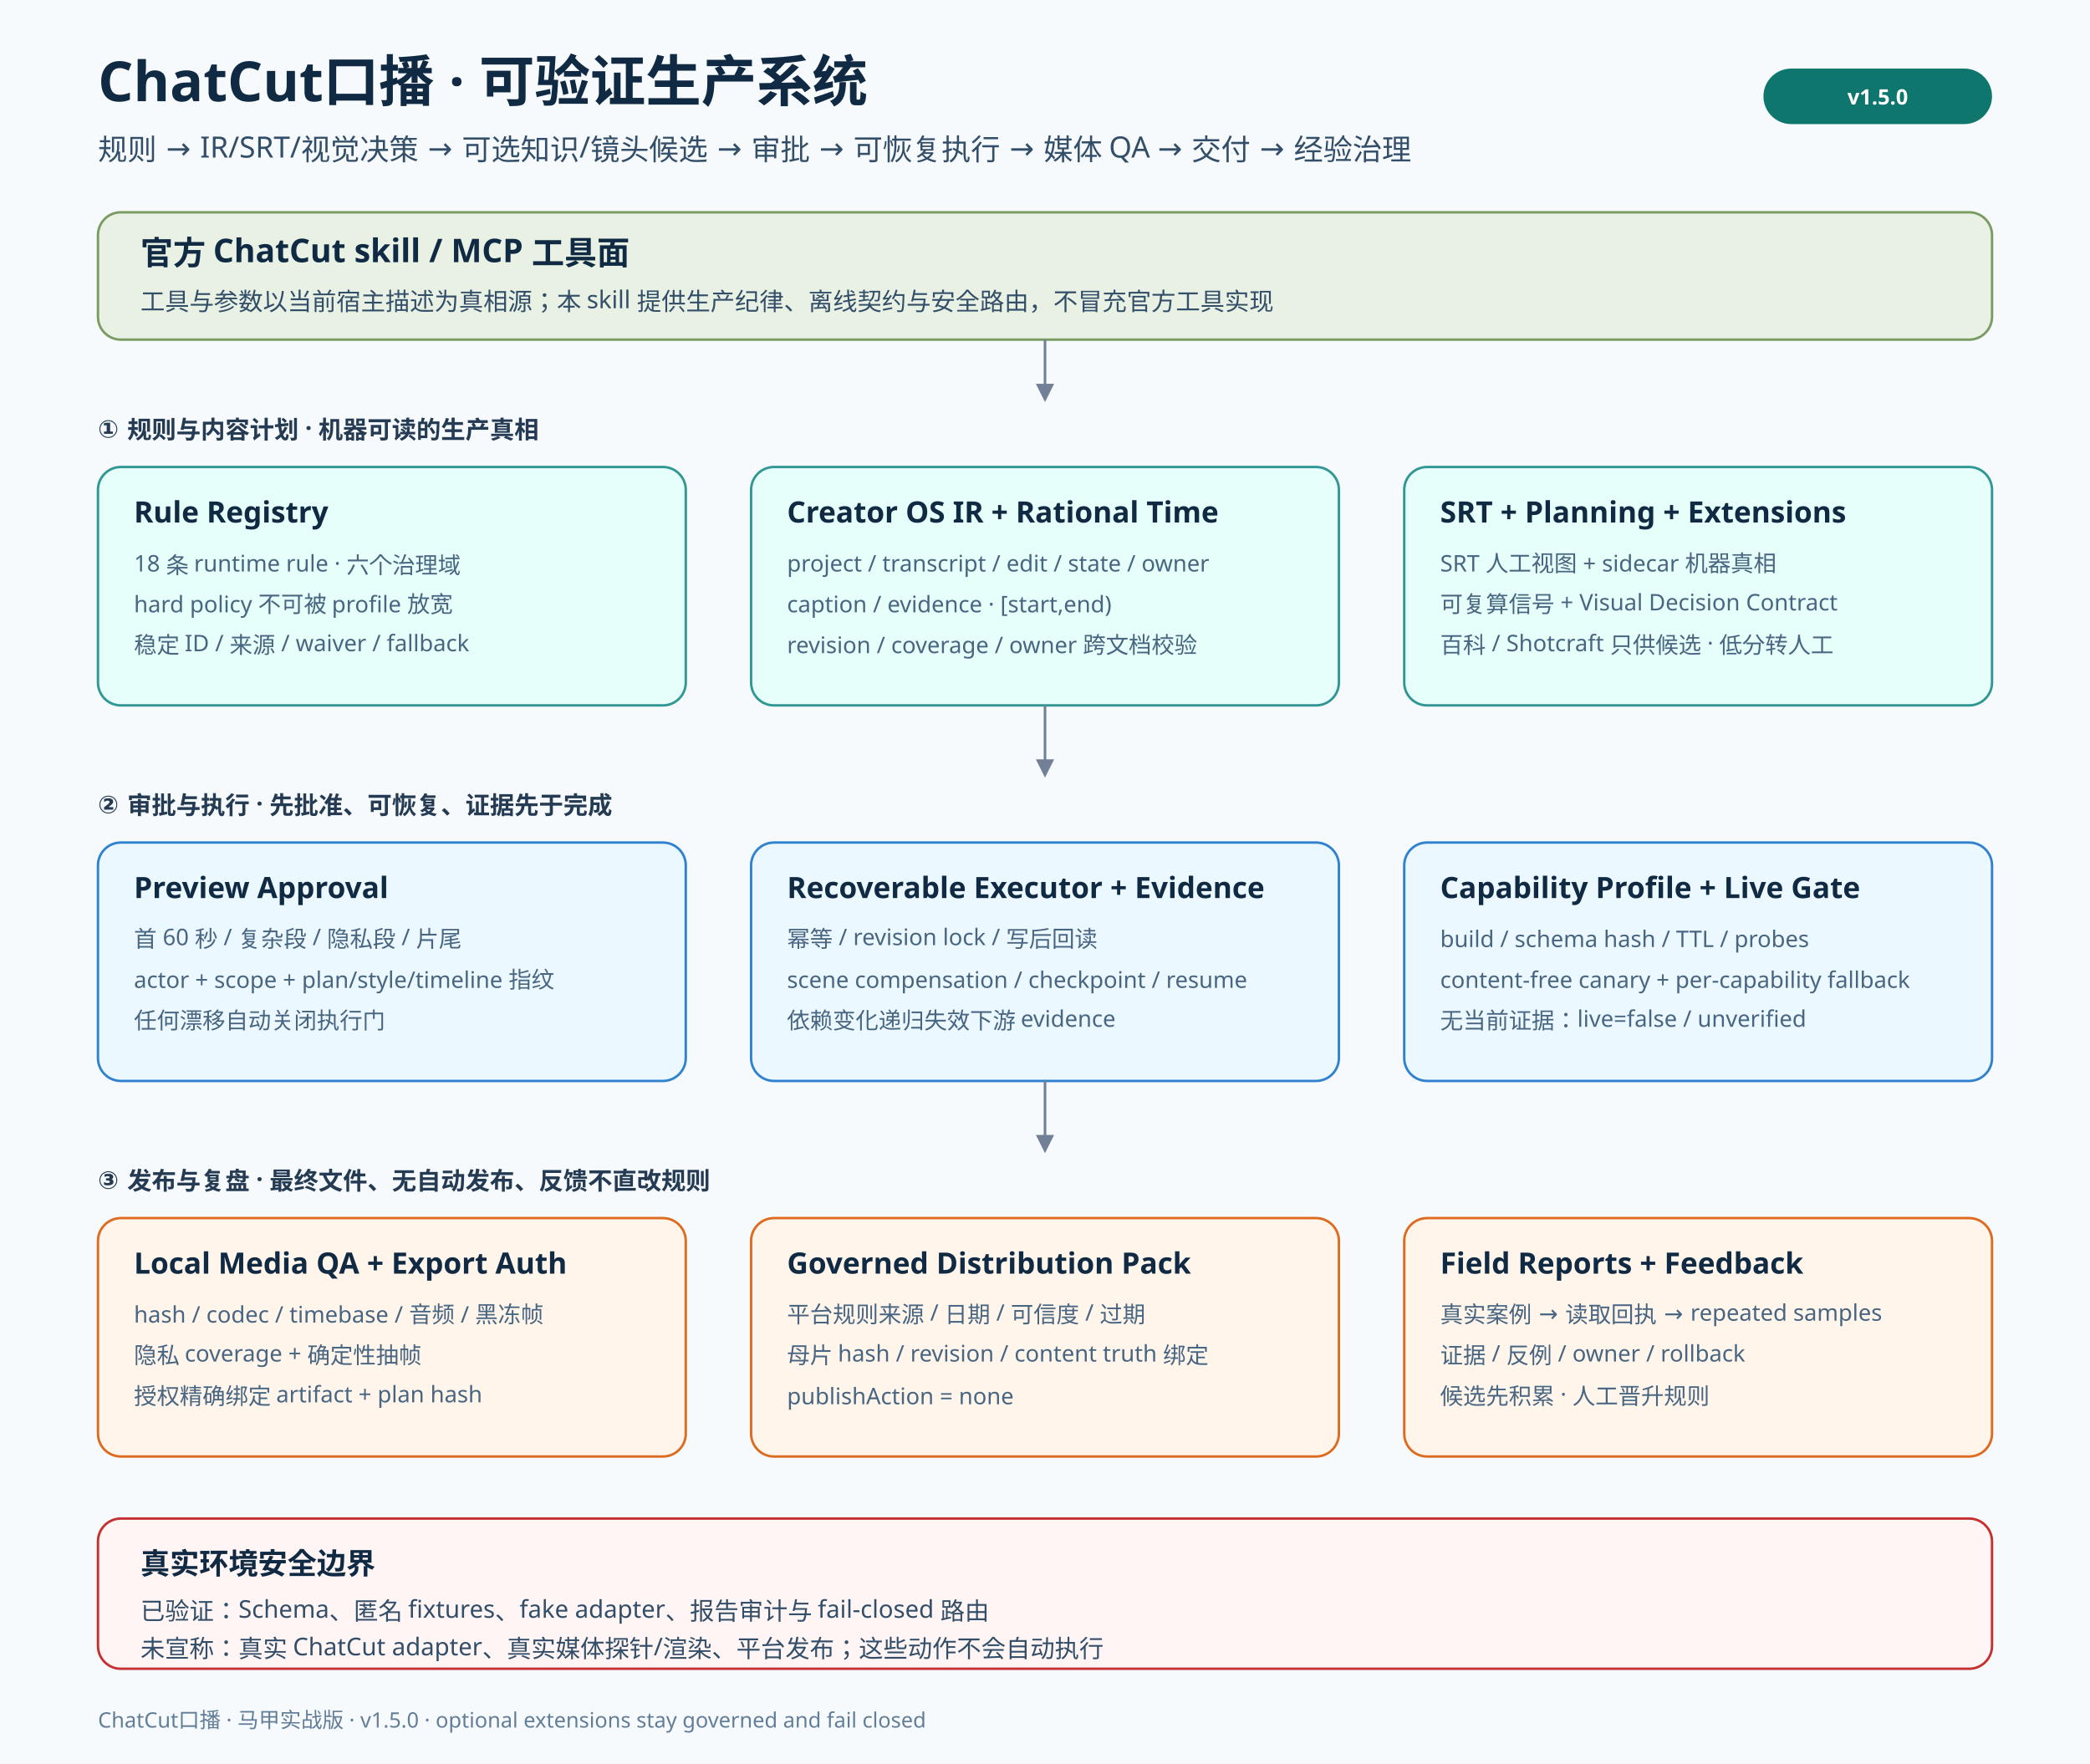
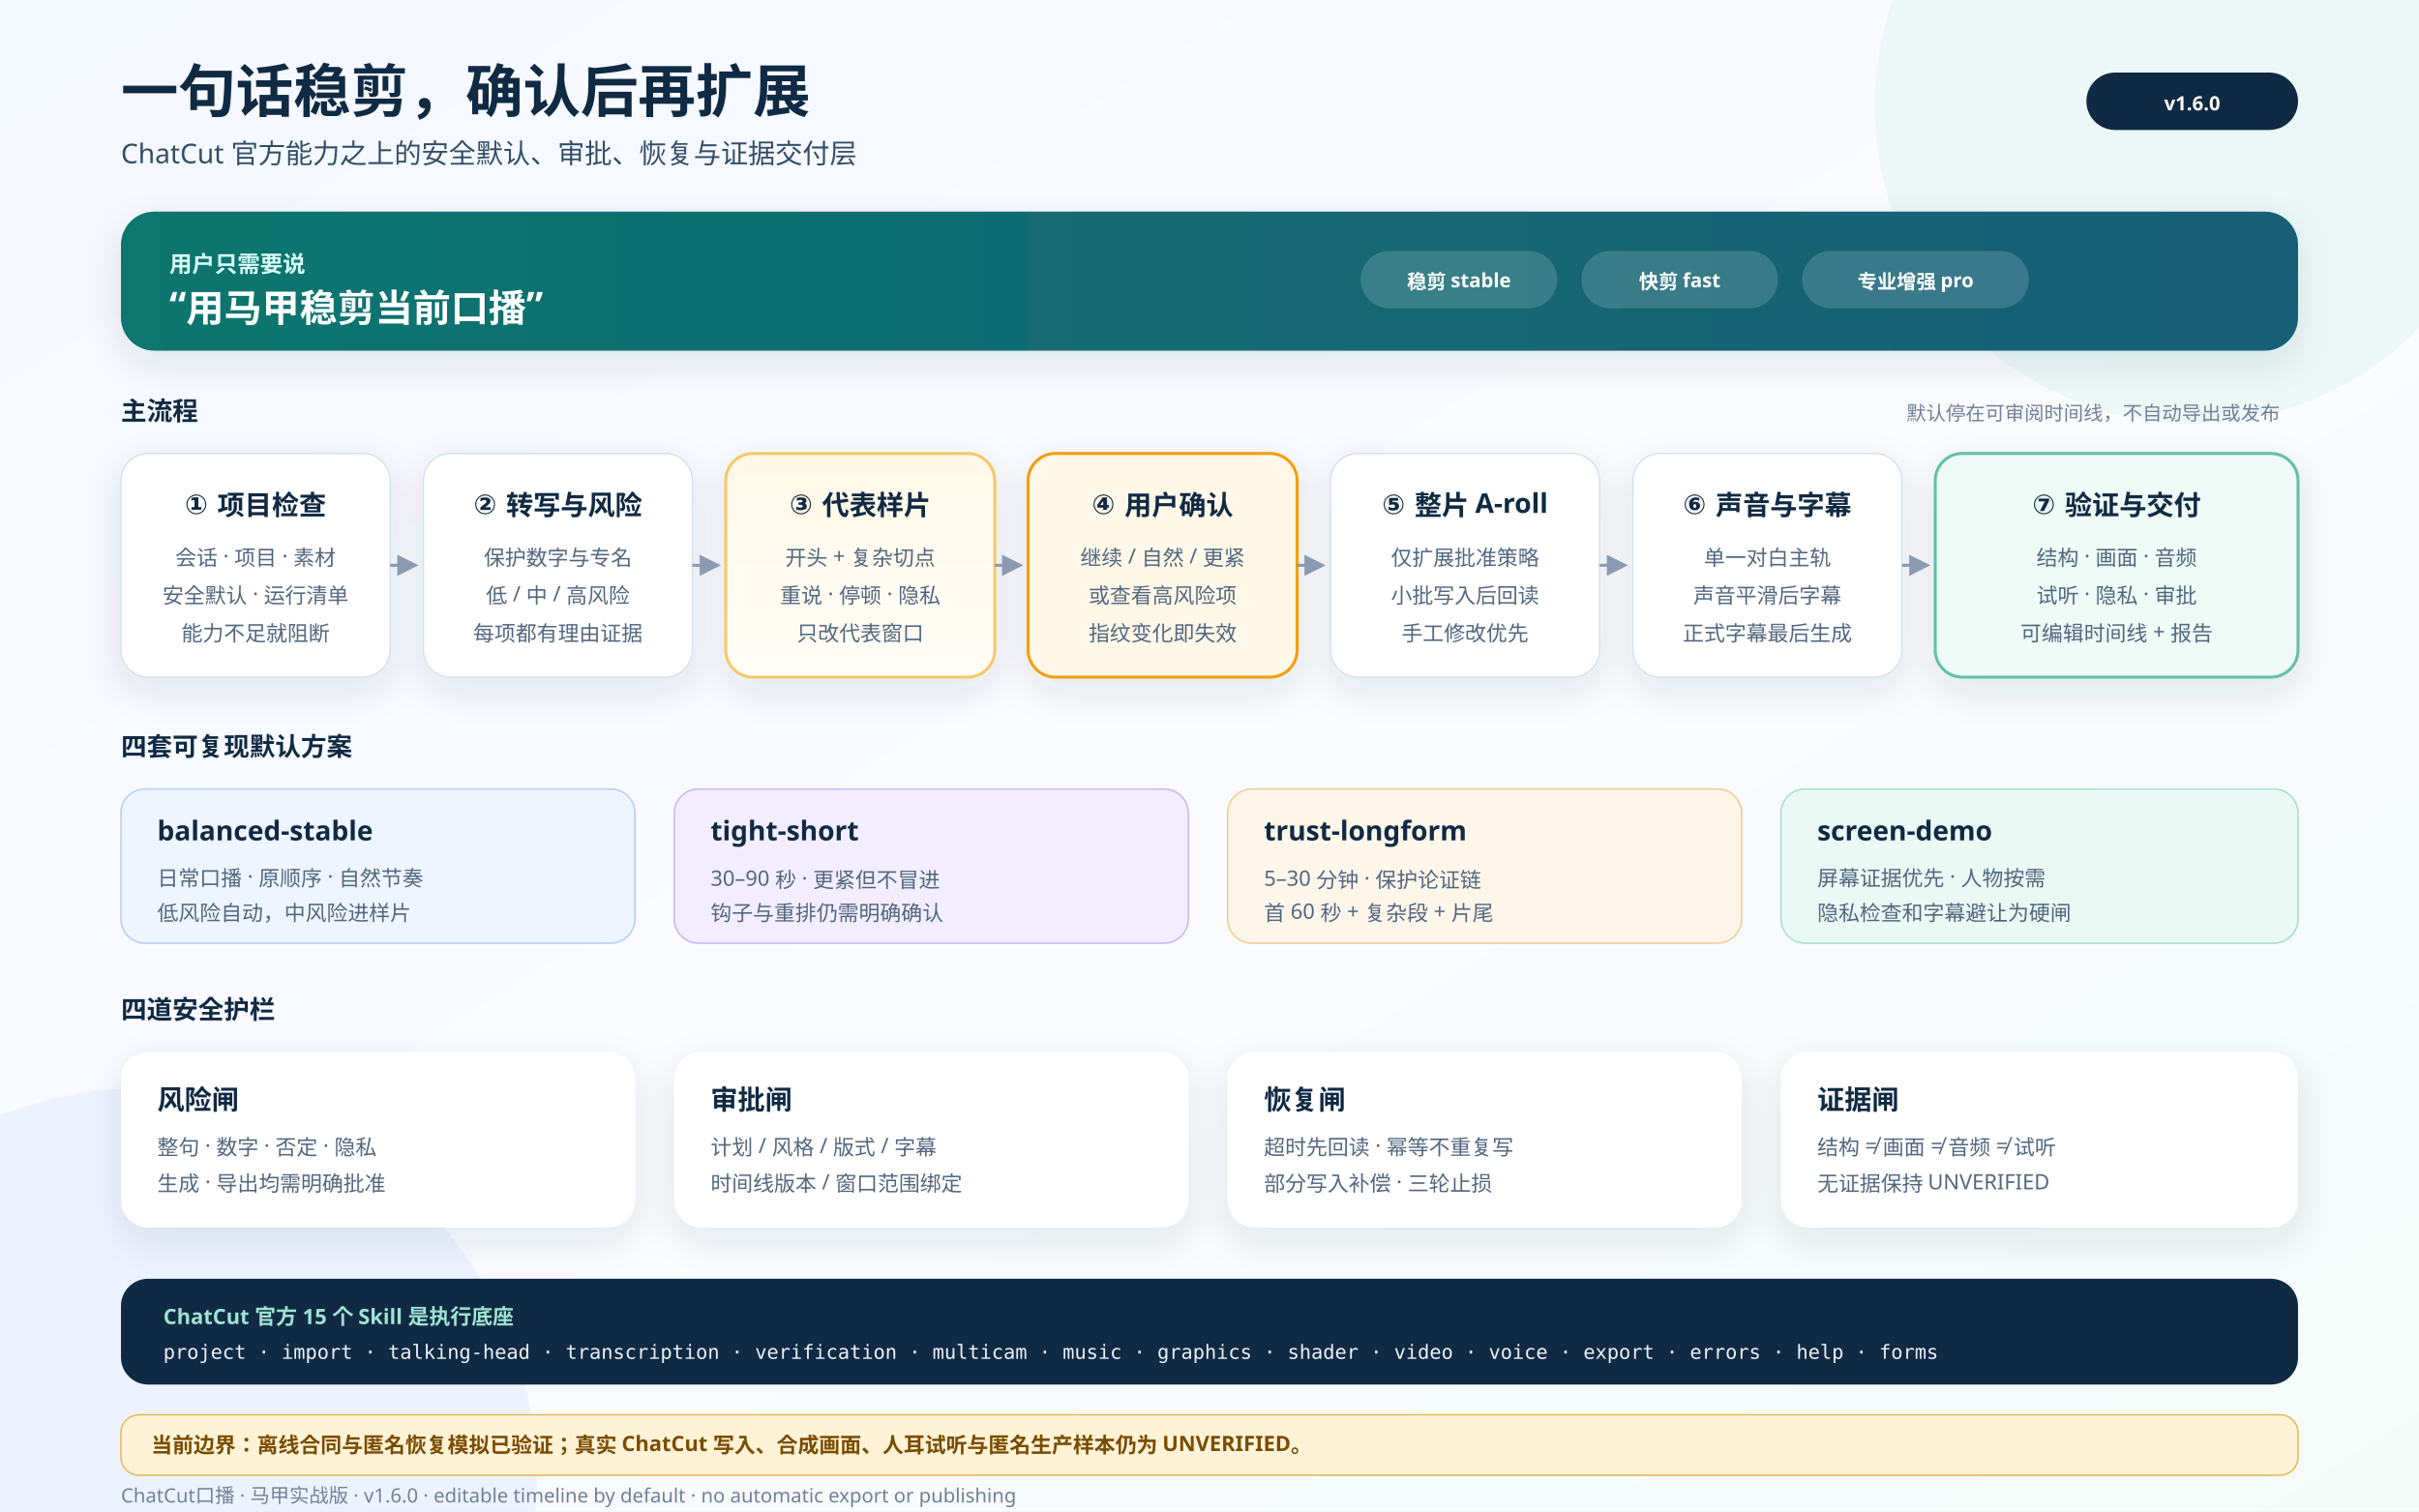
- <svg xmlns="http://www.w3.org/2000/svg" viewBox="0 0 1280 1080" font-family="'PingFang SC','Hiragino Sans GB','Microsoft YaHei',sans-serif">
+ <svg xmlns="http://www.w3.org/2000/svg" viewBox="0 0 1600 1000" font-family="'PingFang SC','Hiragino Sans GB','Microsoft YaHei',sans-serif">
  <defs>
-     <marker id="arrow" viewBox="0 0 10 10" refX="8" refY="5" markerWidth="7" markerHeight="7" orient="auto-start-reverse">
-       <path d="M0,0 L10,5 L0,10 z" fill="#718096" />
+     <linearGradient id="bg" x1="0" y1="0" x2="1" y2="1">
+       <stop offset="0" stop-color="#F4F8FF" />
+       <stop offset="0.52" stop-color="#FAFBFF" />
+       <stop offset="1" stop-color="#F3FBF8" />
+     </linearGradient>
+     <linearGradient id="prompt" x1="0" y1="0" x2="1" y2="0">
+       <stop offset="0" stop-color="#0F766E" />
+       <stop offset="1" stop-color="#155E75" />
+     </linearGradient>
+     <linearGradient id="sample" x1="0" y1="0" x2="0" y2="1">
+       <stop offset="0" stop-color="#FFF8E8" />
+       <stop offset="1" stop-color="#FFFDF7" />
+     </linearGradient>
+     <filter id="shadow" x="-20%" y="-20%" width="140%" height="150%">
+       <feDropShadow dx="0" dy="8" stdDeviation="12" flood-color="#102A43" flood-opacity="0.10" />
+     </filter>
+     <marker id="arrow" viewBox="0 0 10 10" refX="8" refY="5" markerWidth="7" markerHeight="7" orient="auto">
+       <path d="M0 0L10 5L0 10Z" fill="#8A9BB1" />
    </marker>
    <style>
-       .title{fill:#102A43;font-weight:700}.body{fill:#334E68}.muted{fill:#627D98}
-       .cardTitle{fill:#102A43;font-size:18px;font-weight:700}
-       .cardBody{fill:#486581;font-size:14px}
-       .chip{fill:#FFFFFF;font-size:13px;font-weight:700}
-       .section{fill:#243B53;font-size:15px;font-weight:700}
+       .ink{fill:#102A43}.body{fill:#334E68}.muted{fill:#718096}
+       .tiny{font-size:13px}.small{font-size:15px}.label{font-size:16px;font-weight:700}
+       .cardTitle{font-size:18px;font-weight:700;fill:#102A43}.cardBody{font-size:14px;fill:#52677F}
+       .chip{font-size:13px;font-weight:700;fill:#FFFFFF}.mono{font-family:'SFMono-Regular',Consolas,monospace}
    </style>
  </defs>
-   <rect width="1280" height="1080" fill="#F7FAFC" />
-   <text x="60" y="62" class="title" font-size="34">ChatCut口播 · 可验证生产系统</text>
-   <text x="60" y="98" class="body" font-size="18">规则 → IR/SRT/视觉决策 → 可选知识/镜头候选 → 审批 → 可恢复执行 → 媒体 QA → 交付 → 经验治理</text>
-   <rect x="1080" y="42" width="140" height="34" rx="17" fill="#0F766E" />
-   <text x="1150" y="64" class="chip" text-anchor="middle">v1.5.0</text>
-   <rect x="60" y="130" width="1160" height="78" rx="14" fill="#E8F1E4" stroke="#7A9B61" stroke-width="1.5" />
-   <text x="86" y="162" class="title" font-size="20">官方 ChatCut skill / MCP 工具面</text>
-   <text x="86" y="190" class="body" font-size="15">工具与参数以当前宿主描述为真相源；本 skill 提供生产纪律、离线契约与安全路由，不冒充官方工具实现</text>
-   <path d="M640,208 L640,244" stroke="#718096" stroke-width="1.6" marker-end="url(#arrow)" />
-   <text x="60" y="268" class="section">① 规则与内容计划 · 机器可读的生产真相</text>
+   <rect width="1600" height="1000" fill="url(#bg)" />
+   <circle cx="1450" cy="70" r="210" fill="#DDF5EF" opacity="0.48" />
+   <circle cx="95" cy="980" r="260" fill="#E5EEFF" opacity="0.65" />
+   <text x="80" y="74" class="ink" font-size="38" font-weight="800">一句话稳剪，确认后再扩展</text>
+   <text x="80" y="108" class="body" font-size="18">ChatCut 官方能力之上的安全默认、审批、恢复与证据交付层</text>
+   <rect x="1380" y="48" width="140" height="38" rx="19" fill="#102A43" />
+   <text x="1450" y="73" class="chip" text-anchor="middle">v1.6.0</text>
+   <rect x="80" y="140" width="1440" height="92" rx="22" fill="url(#prompt)" filter="url(#shadow)" />
+   <text x="112" y="180" fill="#D8FFFA" font-size="15" font-weight="700">用户只需要说</text>
+   <text x="112" y="211" fill="#FFFFFF" font-size="25" font-weight="750">“用马甲稳剪当前口播”</text>
+   <g transform="translate(900 166)">
+     <rect width="130" height="38" rx="19" fill="#FFFFFF" opacity="0.15" />
+     <text x="65" y="25" class="chip" text-anchor="middle">稳剪 stable</text>
+     <rect x="146" width="130" height="38" rx="19" fill="#FFFFFF" opacity="0.15" />
+     <text x="211" y="25" class="chip" text-anchor="middle">快剪 fast</text>
+     <rect x="292" width="150" height="38" rx="19" fill="#FFFFFF" opacity="0.15" />
+     <text x="367" y="25" class="chip" text-anchor="middle">专业增强 pro</text>
+   </g>
+   <text x="80" y="278" class="ink" font-size="17" font-weight="750">主流程</text>
+   <text x="1508" y="278" class="muted tiny" text-anchor="end">默认停在可审阅时间线，不自动导出或发布</text>
+   <g filter="url(#shadow)">
+     <rect x="80" y="300" width="178" height="148" rx="18" fill="#FFFFFF" stroke="#D6E1EE" />
+     <rect x="280" y="300" width="178" height="148" rx="18" fill="#FFFFFF" stroke="#D6E1EE" />
+     <rect x="480" y="300" width="178" height="148" rx="18" fill="url(#sample)" stroke="#F4C86A" stroke-width="2" />
+     <rect x="680" y="300" width="178" height="148" rx="18" fill="#FFF8E8" stroke="#F59E0B" stroke-width="2" />
+     <rect x="880" y="300" width="178" height="148" rx="18" fill="#FFFFFF" stroke="#D6E1EE" />
+     <rect x="1080" y="300" width="178" height="148" rx="18" fill="#FFFFFF" stroke="#D6E1EE" />
+     <rect x="1280" y="300" width="240" height="148" rx="18" fill="#EEFBF6" stroke="#65BFA7" stroke-width="2" />
+   </g>
+   <g class="cardTitle" text-anchor="middle">
+     <text x="169" y="340">① 项目检查</text>
+     <text x="369" y="340">② 转写与风险</text>
+     <text x="569" y="340">③ 代表样片</text>
+     <text x="769" y="340">④ 用户确认</text>
+     <text x="969" y="340">⑤ 整片 A-roll</text>
+     <text x="1169" y="340">⑥ 声音与字幕</text>
+     <text x="1400" y="340">⑦ 验证与交付</text>
+   </g>
+   <g class="cardBody" text-anchor="middle">
+     <text x="169" y="374">会话 · 项目 · 素材</text>
+     <text x="169" y="399">安全默认 · 运行清单</text>
+     <text x="169" y="424">能力不足就阻断</text>
+     <text x="369" y="374">保护数字与专名</text>
+     <text x="369" y="399">低 / 中 / 高风险</text>
+     <text x="369" y="424">每项都有理由证据</text>
+     <text x="569" y="374">开头 + 复杂切点</text>
+     <text x="569" y="399">重说 · 停顿 · 隐私</text>
+     <text x="569" y="424">只改代表窗口</text>
+     <text x="769" y="374">继续 / 自然 / 更紧</text>
+     <text x="769" y="399">或查看高风险项</text>
+     <text x="769" y="424">指纹变化即失效</text>
+     <text x="969" y="374">仅扩展批准策略</text>
+     <text x="969" y="399">小批写入后回读</text>
+     <text x="969" y="424">手工修改优先</text>
+     <text x="1169" y="374">单一对白主轨</text>
+     <text x="1169" y="399">声音平滑后字幕</text>
+     <text x="1169" y="424">正式字幕最后生成</text>
+     <text x="1400" y="374">结构 · 画面 · 音频</text>
+     <text x="1400" y="399">试听 · 隐私 · 审批</text>
+     <text x="1400" y="424">可编辑时间线 + 报告</text>
+   </g>
+   <g stroke="#8A9BB1" stroke-width="2" marker-end="url(#arrow)">
+     <path d="M258 374H274" />
+     <path d="M458 374H474" />
+     <path d="M658 374H674" />
+     <path d="M858 374H874" />
+     <path d="M1058 374H1074" />
+     <path d="M1258 374H1274" />
+   </g>
+   <text x="80" y="500" class="ink" font-size="17" font-weight="750">四套可复现默认方案</text>
  <g>
-     <rect x="60" y="286" width="360" height="146" rx="14" fill="#E6FFFA" stroke="#319795" stroke-width="1.5" />
-     <text x="82" y="320" class="cardTitle">Rule Registry</text>
-     <text x="82" y="350" class="cardBody">18 条 runtime rule · 六个治理域</text>
-     <text x="82" y="375" class="cardBody">hard policy 不可被 profile 放宽</text>
-     <text x="82" y="400" class="cardBody">稳定 ID / 来源 / waiver / fallback</text>
-     <rect x="460" y="286" width="360" height="146" rx="14" fill="#E6FFFA" stroke="#319795" stroke-width="1.5" />
-     <text x="482" y="320" class="cardTitle">Creator OS IR + Rational Time</text>
-     <text x="482" y="350" class="cardBody">project / transcript / edit / state / owner</text>
-     <text x="482" y="375" class="cardBody">caption / evidence · [start,end)</text>
-     <text x="482" y="400" class="cardBody">revision / coverage / owner 跨文档校验</text>
-     <rect x="860" y="286" width="360" height="146" rx="14" fill="#E6FFFA" stroke="#319795" stroke-width="1.5" />
-     <text x="882" y="320" class="cardTitle">SRT + Planning + Extensions</text>
-     <text x="882" y="350" class="cardBody">SRT 人工视图 + sidecar 机器真相</text>
-     <text x="882" y="375" class="cardBody">可复算信号 + Visual Decision Contract</text>
-     <text x="882" y="400" class="cardBody">百科 / Shotcraft 只供候选 · 低分转人工</text>
+     <rect x="80" y="522" width="340" height="102" rx="16" fill="#EEF5FF" stroke="#B7CDF2" />
+     <rect x="446" y="522" width="340" height="102" rx="16" fill="#F3EEFF" stroke="#C7B6EF" />
+     <rect x="812" y="522" width="340" height="102" rx="16" fill="#FFF6EA" stroke="#EFCB91" />
+     <rect x="1178" y="522" width="342" height="102" rx="16" fill="#EAF9F4" stroke="#A9DCCB" />
  </g>
-   <path d="M640,432 L640,474" stroke="#718096" stroke-width="1.6" marker-end="url(#arrow)" />
-   <text x="60" y="498" class="section">② 审批与执行 · 先批准、可恢复、证据先于完成</text>
-   <g>
-     <rect x="60" y="516" width="360" height="146" rx="14" fill="#EBF8FF" stroke="#3182CE" stroke-width="1.5" />
-     <text x="82" y="550" class="cardTitle">Preview Approval</text>
-     <text x="82" y="580" class="cardBody">首 60 秒 / 复杂段 / 隐私段 / 片尾</text>
-     <text x="82" y="605" class="cardBody">actor + scope + plan/style/timeline 指纹</text>
-     <text x="82" y="630" class="cardBody">任何漂移自动关闭执行门</text>
-     <rect x="460" y="516" width="360" height="146" rx="14" fill="#EBF8FF" stroke="#3182CE" stroke-width="1.5" />
-     <text x="482" y="550" class="cardTitle">Recoverable Executor + Evidence</text>
-     <text x="482" y="580" class="cardBody">幂等 / revision lock / 写后回读</text>
-     <text x="482" y="605" class="cardBody">scene compensation / checkpoint / resume</text>
-     <text x="482" y="630" class="cardBody">依赖变化递归失效下游 evidence</text>
-     <rect x="860" y="516" width="360" height="146" rx="14" fill="#EBF8FF" stroke="#3182CE" stroke-width="1.5" />
-     <text x="882" y="550" class="cardTitle">Capability Profile + Live Gate</text>
-     <text x="882" y="580" class="cardBody">build / schema hash / TTL / probes</text>
-     <text x="882" y="605" class="cardBody">content-free canary + per-capability fallback</text>
-     <text x="882" y="630" class="cardBody">无当前证据：live=false / unverified</text>
+   <g class="cardTitle">
+     <text x="104" y="556">balanced-stable</text>
+     <text x="470" y="556">tight-short</text>
+     <text x="836" y="556">trust-longform</text>
+     <text x="1202" y="556">screen-demo</text>
  </g>
-   <path d="M640,662 L640,704" stroke="#718096" stroke-width="1.6" marker-end="url(#arrow)" />
-   <text x="60" y="728" class="section">③ 发布与复盘 · 最终文件、无自动发布、反馈不直改规则</text>
-   <g>
-     <rect x="60" y="746" width="360" height="146" rx="14" fill="#FFF5EB" stroke="#DD6B20" stroke-width="1.5" />
-     <text x="82" y="780" class="cardTitle">Local Media QA + Export Auth</text>
-     <text x="82" y="810" class="cardBody">hash / codec / timebase / 音频 / 黑冻帧</text>
-     <text x="82" y="835" class="cardBody">隐私 coverage + 确定性抽帧</text>
-     <text x="82" y="860" class="cardBody">授权精确绑定 artifact + plan hash</text>
-     <rect x="460" y="746" width="360" height="146" rx="14" fill="#FFF5EB" stroke="#DD6B20" stroke-width="1.5" />
-     <text x="482" y="780" class="cardTitle">Governed Distribution Pack</text>
-     <text x="482" y="810" class="cardBody">平台规则来源 / 日期 / 可信度 / 过期</text>
-     <text x="482" y="835" class="cardBody">母片 hash / revision / content truth 绑定</text>
-     <text x="482" y="860" class="cardBody">publishAction = none</text>
-     <rect x="860" y="746" width="360" height="146" rx="14" fill="#FFF5EB" stroke="#DD6B20" stroke-width="1.5" />
-     <text x="882" y="780" class="cardTitle">Field Reports + Feedback</text>
-     <text x="882" y="810" class="cardBody">真实案例 → 读取回执 → repeated samples</text>
-     <text x="882" y="835" class="cardBody">证据 / 反例 / owner / rollback</text>
-     <text x="882" y="860" class="cardBody">候选先积累 · 人工晋升规则</text>
+   <g class="cardBody">
+     <text x="104" y="586">日常口播 · 原顺序 · 自然节奏</text>
+     <text x="104" y="609">低风险自动，中风险进样片</text>
+     <text x="470" y="586">30–90 秒 · 更紧但不冒进</text>
+     <text x="470" y="609">钩子与重排仍需明确确认</text>
+     <text x="836" y="586">5–30 分钟 · 保护论证链</text>
+     <text x="836" y="609">首 60 秒 + 复杂段 + 片尾</text>
+     <text x="1202" y="586">屏幕证据优先 · 人物按需</text>
+     <text x="1202" y="609">隐私检查和字幕避让为硬闸</text>
  </g>
-   <rect x="60" y="930" width="1160" height="92" rx="14" fill="#FFF5F5" stroke="#C53030" stroke-width="1.5" />
-   <text x="86" y="964" class="title" font-size="18">真实环境安全边界</text>
-   <text x="86" y="992" class="body" font-size="15">已验证：Schema、匿名 fixtures、fake adapter、报告审计与 fail-closed 路由</text>
-   <text x="86" y="1015" class="body" font-size="15">未宣称：真实 ChatCut adapter、真实媒体探针/渲染、平台发布；这些动作不会自动执行</text>
-   <text x="60" y="1058" class="muted" font-size="13">ChatCut口播 · 马甲实战版 · v1.5.0 · optional extensions stay governed and fail closed</text>
+   <text x="80" y="674" class="ink" font-size="17" font-weight="750">四道安全护栏</text>
+   <g filter="url(#shadow)">
+     <rect x="80" y="696" width="340" height="116" rx="18" fill="#FFFFFF" />
+     <rect x="446" y="696" width="340" height="116" rx="18" fill="#FFFFFF" />
+     <rect x="812" y="696" width="340" height="116" rx="18" fill="#FFFFFF" />
+     <rect x="1178" y="696" width="342" height="116" rx="18" fill="#FFFFFF" />
+   </g>
+   <g class="cardTitle">
+     <text x="104" y="734">风险闸</text>
+     <text x="470" y="734">审批闸</text>
+     <text x="836" y="734">恢复闸</text>
+     <text x="1202" y="734">证据闸</text>
+   </g>
+   <g class="cardBody">
+     <text x="104" y="764">整句 · 数字 · 否定 · 隐私</text>
+     <text x="104" y="788">生成 · 导出均需明确批准</text>
+     <text x="470" y="764">计划 / 风格 / 版式 / 字幕</text>
+     <text x="470" y="788">时间线版本 / 窗口范围绑定</text>
+     <text x="836" y="764">超时先回读 · 幂等不重复写</text>
+     <text x="836" y="788">部分写入补偿 · 三轮止损</text>
+     <text x="1202" y="764">结构 ≠ 画面 ≠ 音频 ≠ 试听</text>
+     <text x="1202" y="788">无证据保持 UNVERIFIED</text>
+   </g>
+   <rect x="80" y="846" width="1440" height="70" rx="18" fill="#102A43" />
+   <text x="108" y="876" fill="#9FE3D3" font-size="14" font-weight="700">ChatCut 官方 15 个 Skill 是执行底座</text>
+   <text x="108" y="899" fill="#EAF2FA" class="tiny mono">project · import · talking-head · transcription · verification · multicam · music · graphics · shader · video · voice · export · errors · help · forms</text>
+   <rect x="80" y="936" width="1440" height="40" rx="12" fill="#FFF3D7" stroke="#E6B957" />
+   <text x="100" y="961" fill="#7A4C00" font-size="14" font-weight="700">当前边界：离线合同与匿名恢复模拟已验证；真实 ChatCut 写入、合成画面、人耳试听与匿名生产样本仍为 UNVERIFIED。</text>
+   <text x="80" y="994" class="muted tiny">ChatCut口播 · 马甲实战版 · v1.6.0 · editable timeline by default · no automatic export or publishing</text>
</svg>
